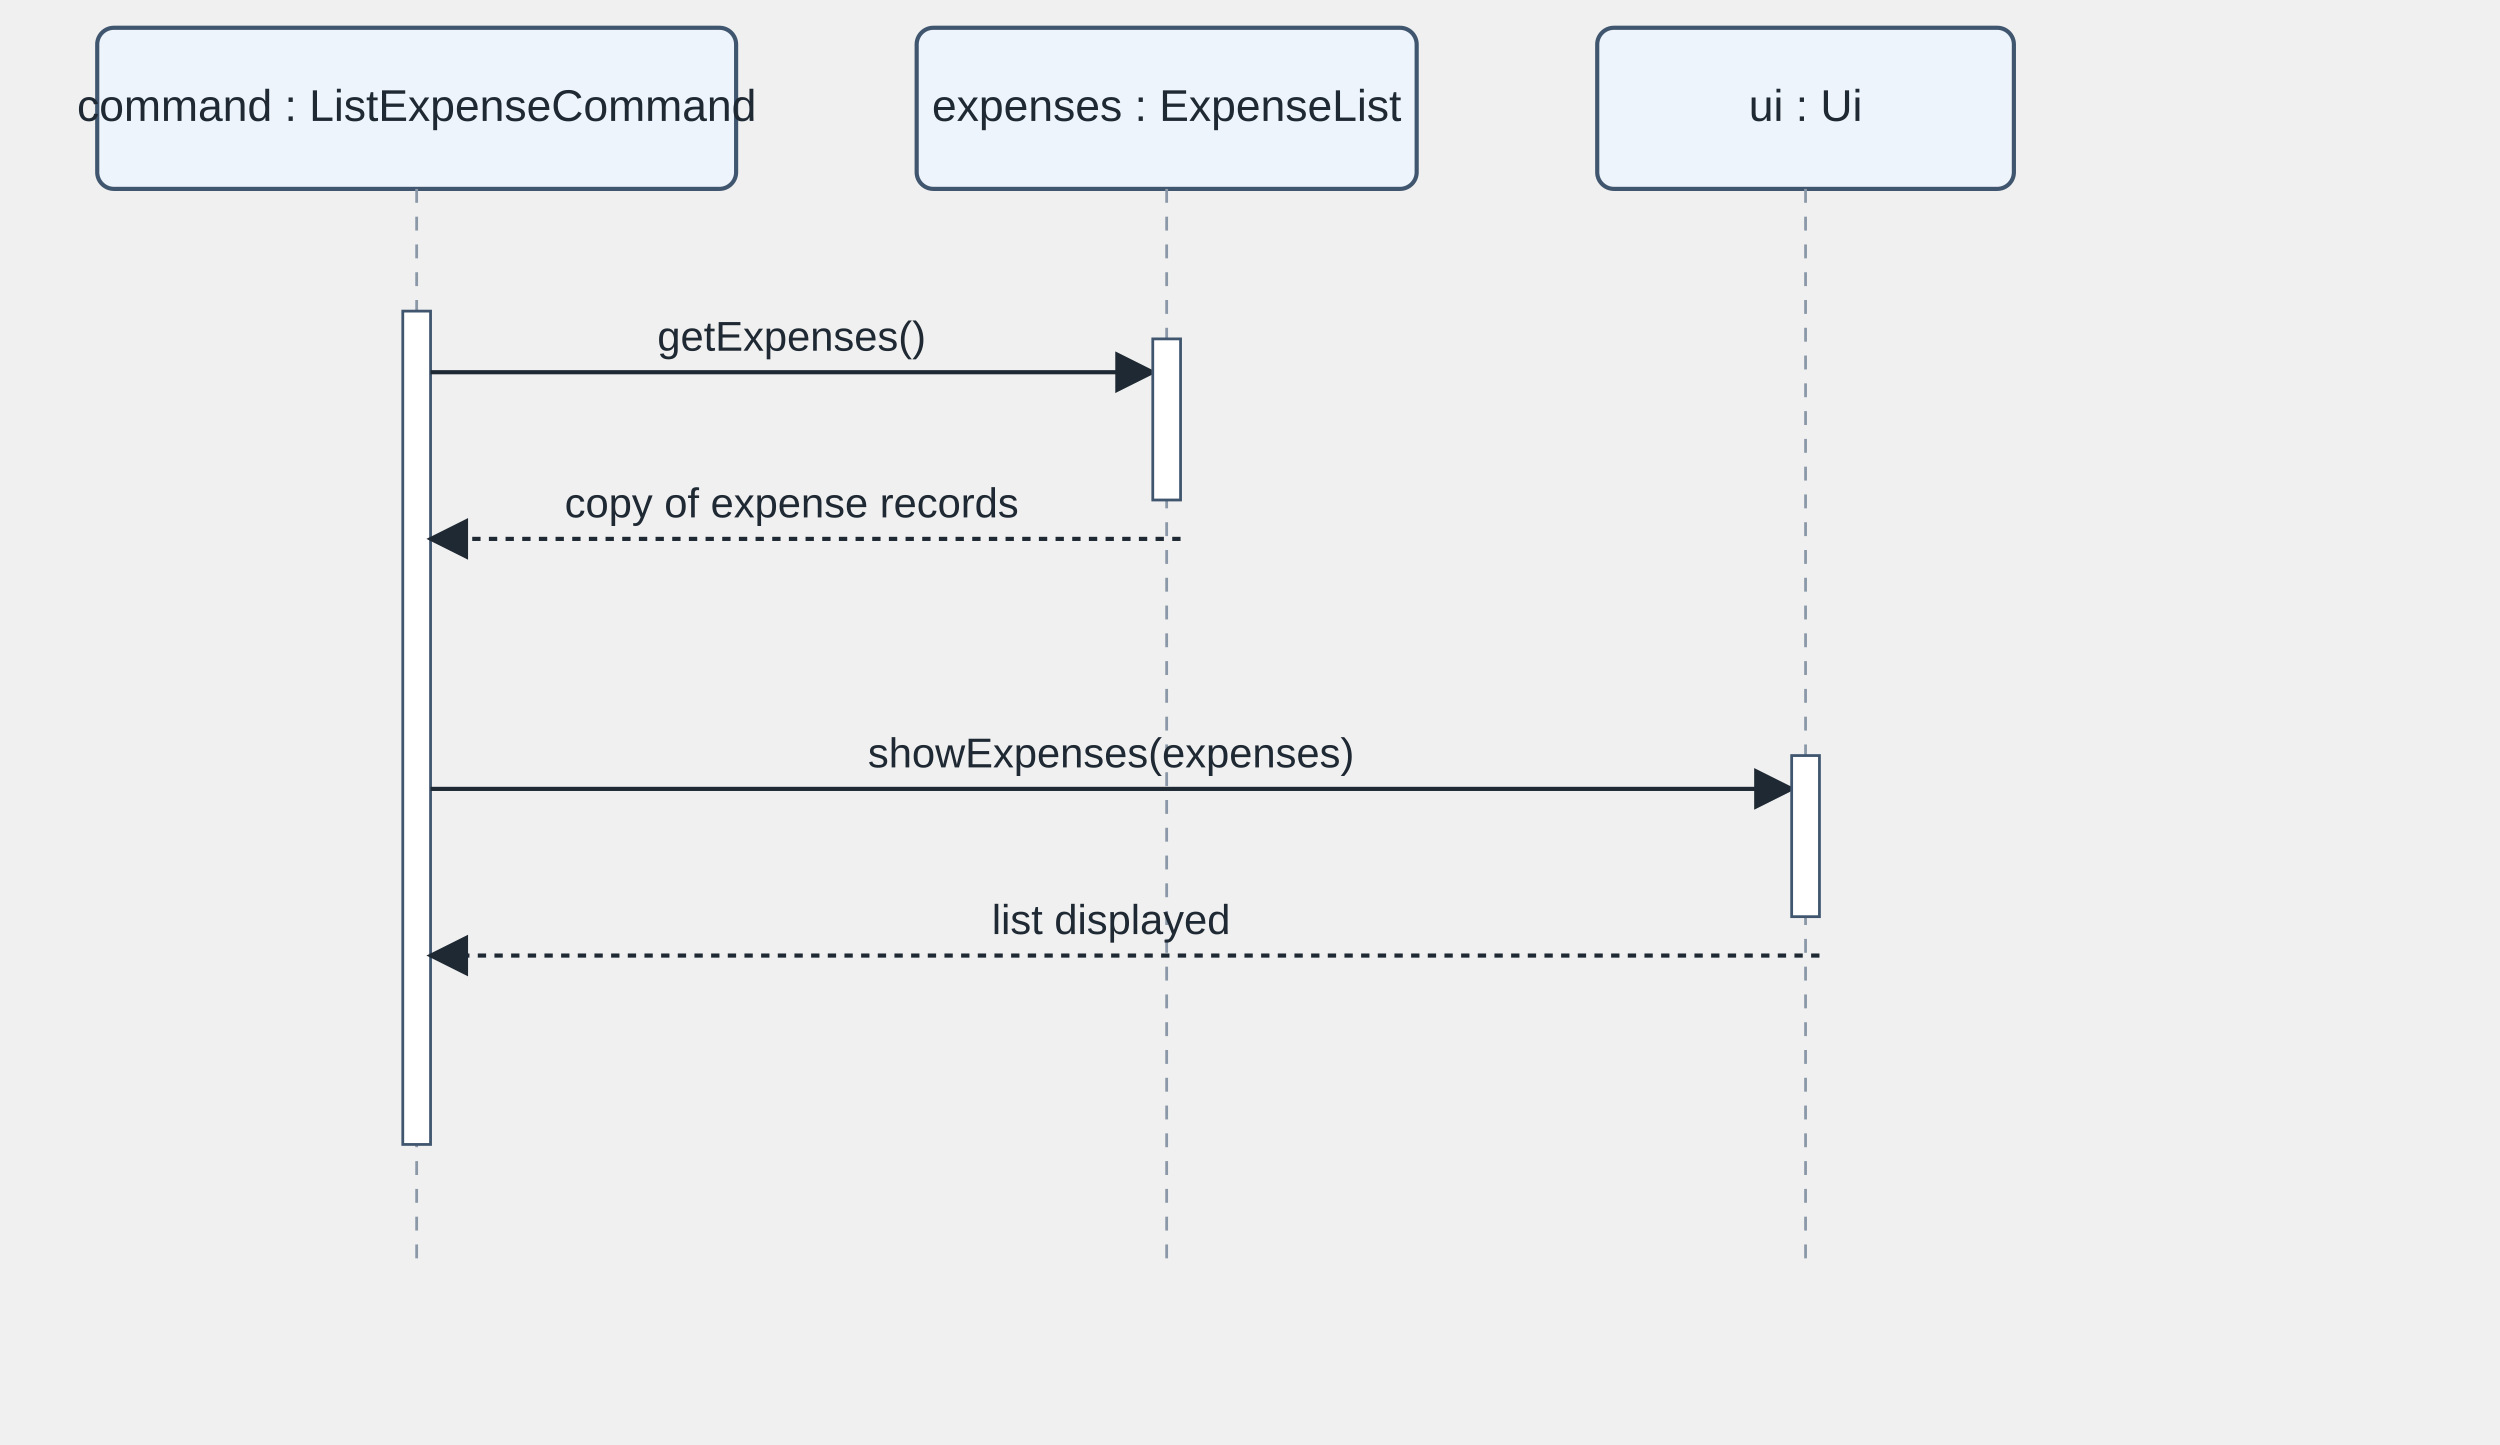
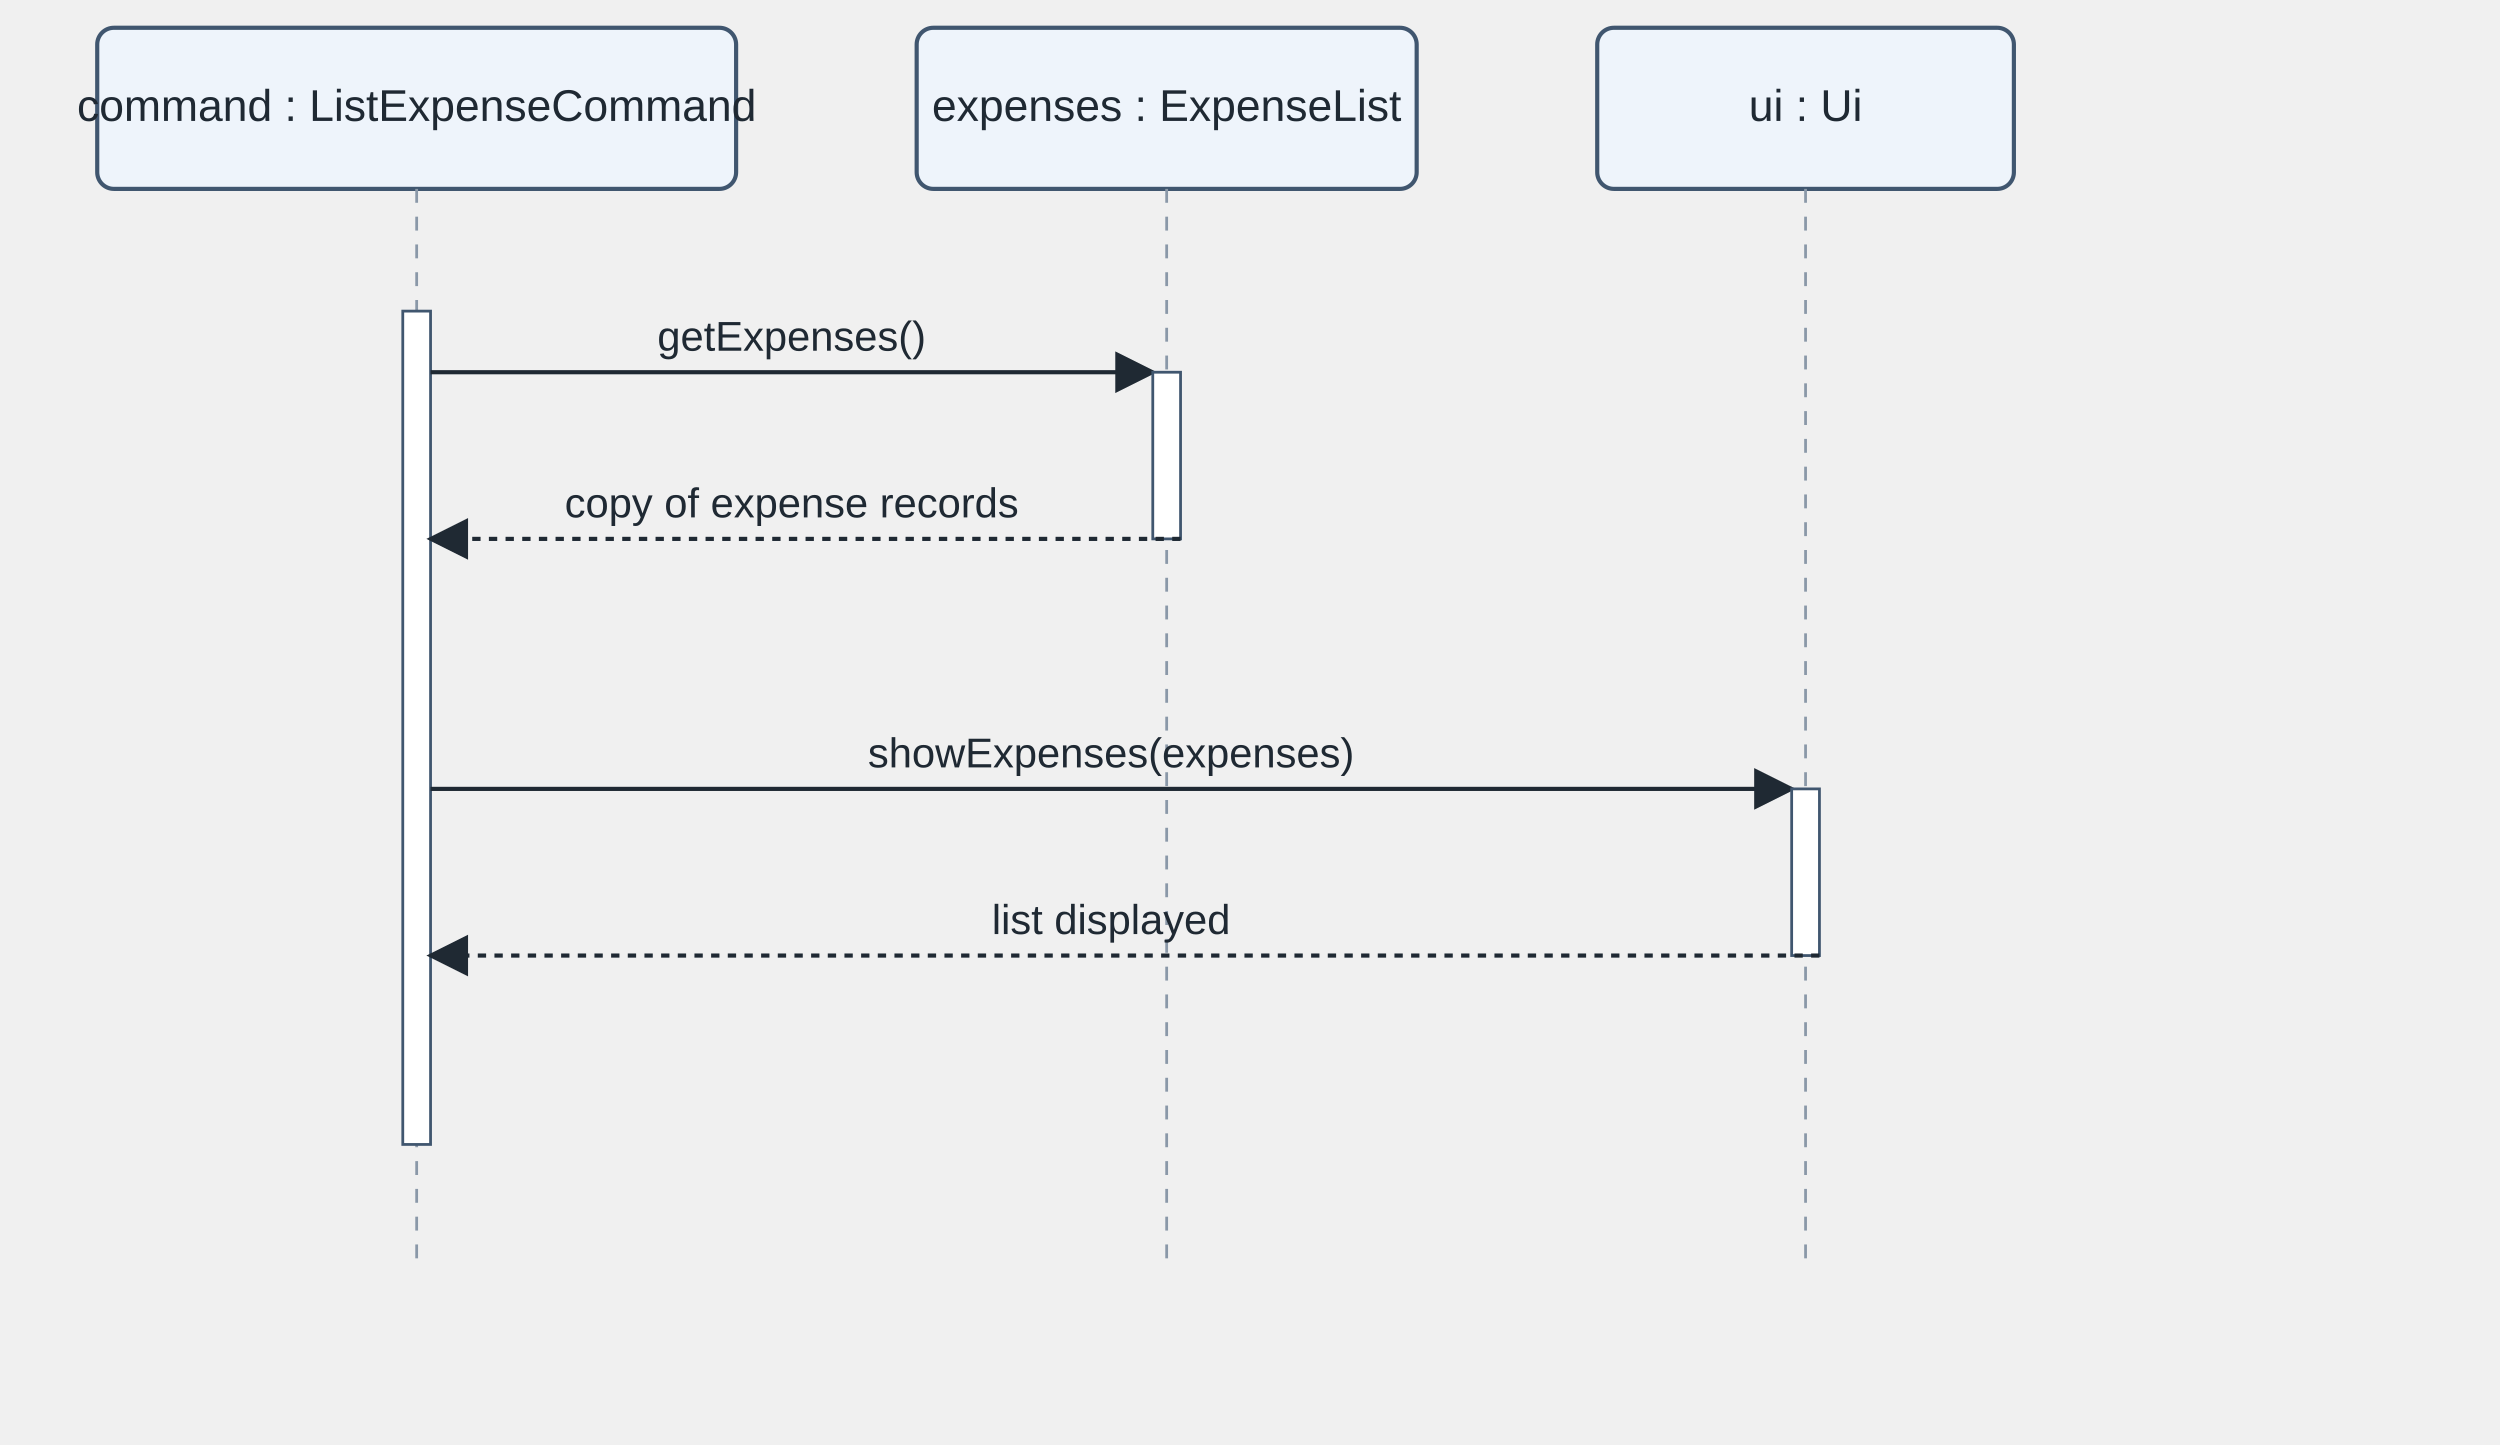
<svg xmlns="http://www.w3.org/2000/svg" id="expense-list-sequence" width="100%" viewBox="0 0 900 520" role="img" aria-labelledby="title desc">
  <defs>
    <marker id="arrow" markerWidth="10" markerHeight="10" refX="9" refY="5" orient="auto">
      <path d="M0,0 L10,5 L0,10 Z" fill="#1f2933" />
    </marker>
    <style>text{font-family:trebuchet ms,verdana,arial,sans-serif;font-size:16px;fill:#1f2933}.actor{fill:#eef4fb;stroke:#40566f;stroke-width:1.5}.life{stroke:#8a98a8;stroke-width:1;stroke-dasharray:5 5}.call{stroke:#1f2933;stroke-width:1.5;marker-end:url(#arrow)}.return{stroke:#1f2933;stroke-width:1.5;stroke-dasharray:3 3;marker-end:url(#arrow)}.activation{fill:#fff;stroke:#40566f;stroke-width:1}.label{text-anchor:middle;dominant-baseline:middle}.small{font-size:15px}</style>
  </defs>
  <rect class="actor" x="35" y="10" width="230" height="58" rx="6" />
  <text class="label" x="150" y="39">command : ListExpenseCommand</text>
  <line class="life" x1="150" y1="68" x2="150" y2="454" />
  <rect class="actor" x="330" y="10" width="180" height="58" rx="6" />
  <text class="label" x="420" y="39">expenses : ExpenseList</text>
  <line class="life" x1="420" y1="68" x2="420" y2="454" />
  <rect class="actor" x="575" y="10" width="150" height="58" rx="6" />
  <text class="label" x="650" y="39">ui : Ui</text>
  <line class="life" x1="650" y1="68" x2="650" y2="454" />
  <rect class="activation" x="145" y="112" width="10" height="300" />
  <text class="label small" x="285" y="122">getExpenses()</text>
  <line class="call" x1="155" y1="134" x2="415" y2="134" />
-   <rect class="activation" x="415" y="122" width="10" height="58" />
+   <rect class="activation" x="415" y="134" width="10" height="60" />
  <text class="label small" x="285" y="182">copy of expense records</text>
  <line class="return" x1="425" y1="194" x2="155" y2="194" />
  <text class="label small" x="400" y="272">showExpenses(expenses)</text>
  <line class="call" x1="155" y1="284" x2="645" y2="284" />
-   <rect class="activation" x="645" y="272" width="10" height="58" />
+   <rect class="activation" x="645" y="284" width="10" height="60" />
  <text class="label small" x="400" y="332">list displayed</text>
  <line class="return" x1="655" y1="344" x2="155" y2="344" />
</svg>
